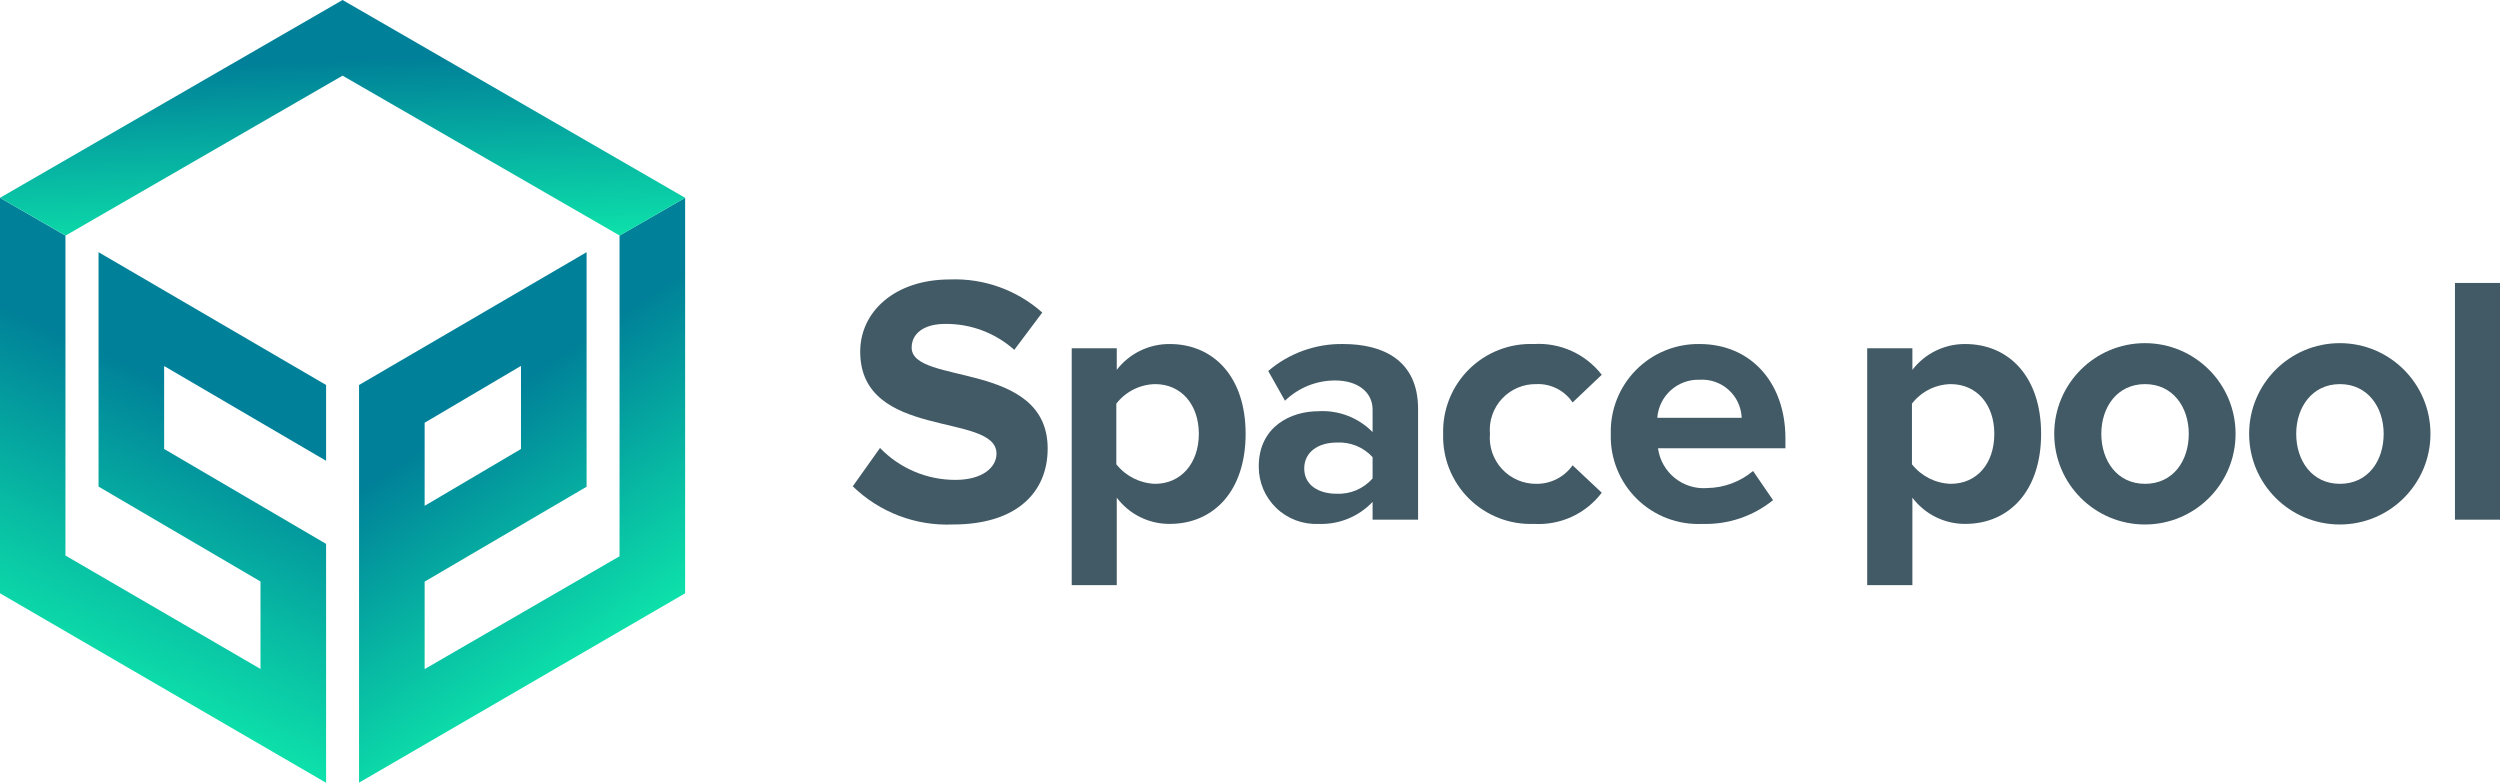
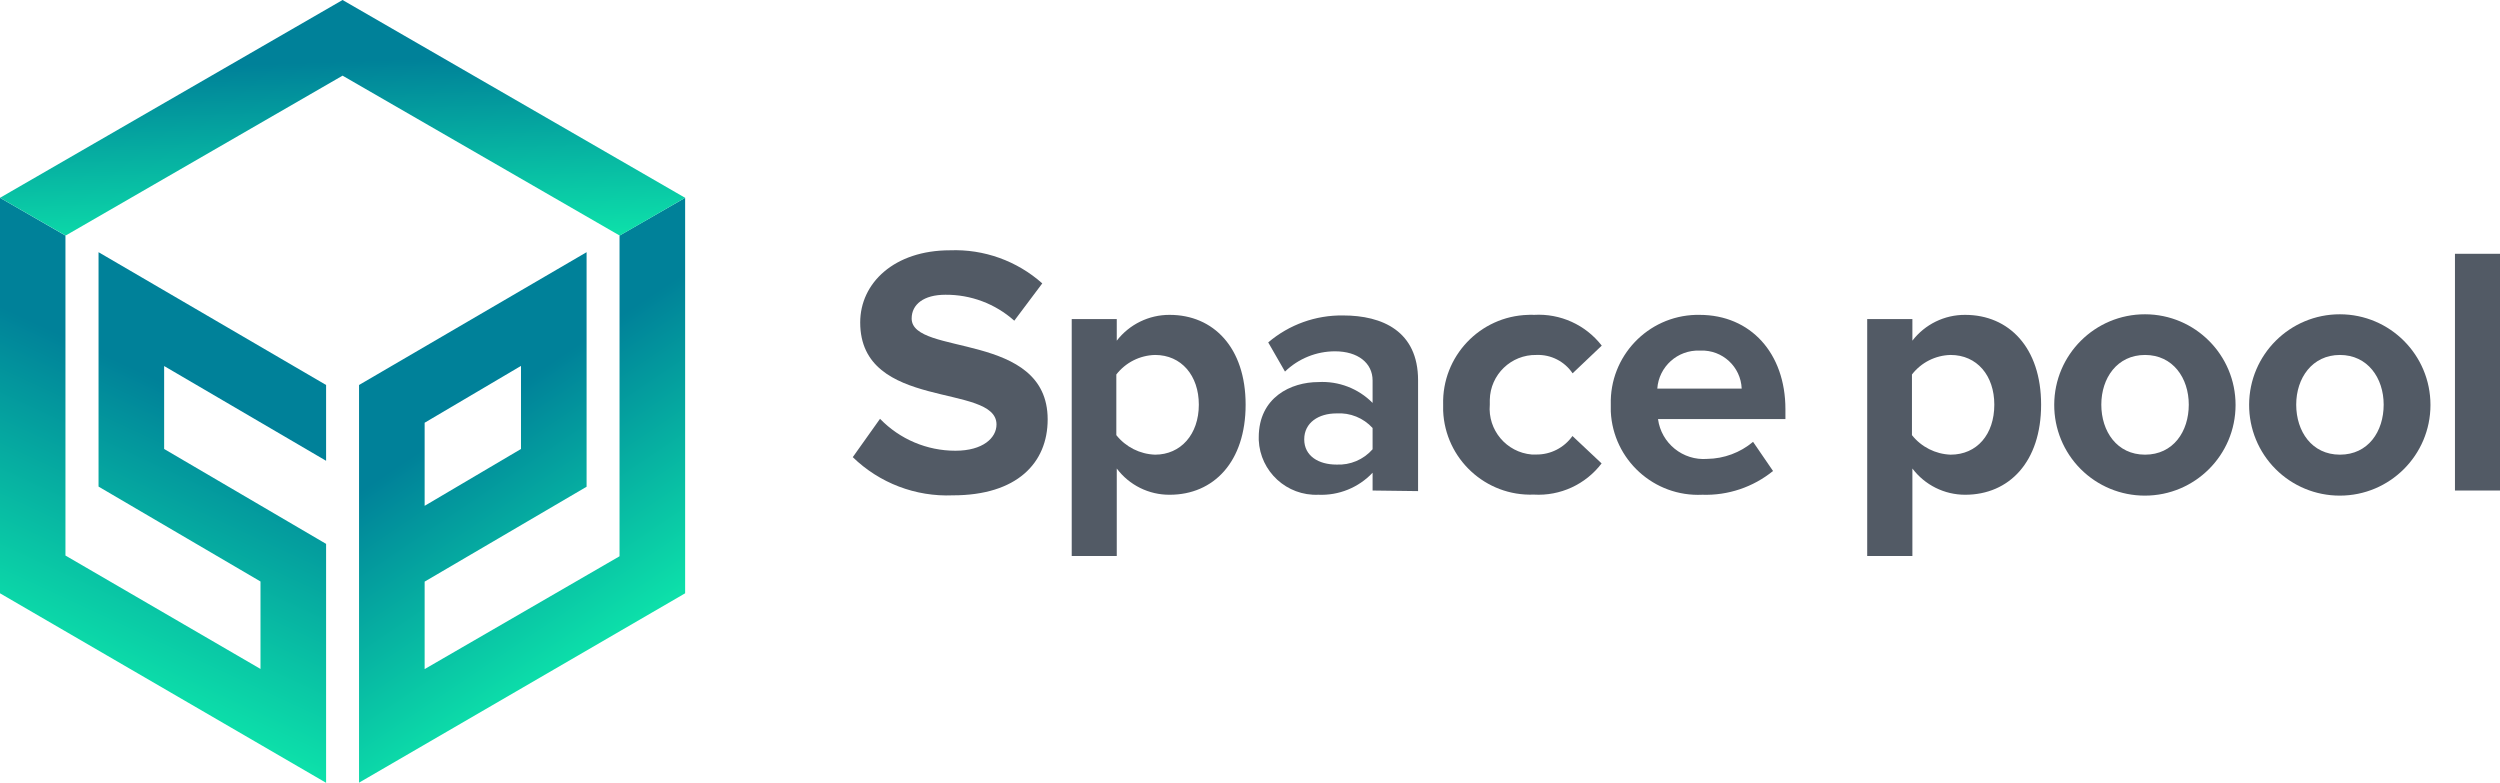
- <svg xmlns="http://www.w3.org/2000/svg" xmlns:xlink="http://www.w3.org/1999/xlink" viewBox="0 0 171.5 53.69">
+ <svg xmlns="http://www.w3.org/2000/svg" xmlns:xlink="http://www.w3.org/1999/xlink" viewBox="0 0 171.5 53.7">
  <defs>
-     <linearGradient id="a" x1="28.97" y1="23.48" x2="42.59" y2="43.67" gradientUnits="userSpaceOnUse">
+     <linearGradient id="a" x1="28.97" x2="42.59" y1="32.52" y2="12.33" gradientTransform="matrix(1, 0, 0, -1, 0, 56)" gradientUnits="userSpaceOnUse">
      <stop offset="0.25" stop-color="#008199" />
      <stop offset="1" stop-color="#0de1aa" />
    </linearGradient>
-     <linearGradient id="b" x1="16.86" y1="21.43" x2="5.5" y2="45.8" xlink:href="#a" />
-     <linearGradient id="c" x1="23.03" y1="0.02" x2="23.61" y2="16.82" xlink:href="#a" />
+     <linearGradient id="b" x1="16.87" x2="5.51" y1="34.57" y2="10.2" xlink:href="#a" />
+     <linearGradient id="c" x1="23.03" x2="23.61" y1="55.98" y2="39.19" xlink:href="#a" />
  </defs>
-   <path d="M42.5,16.16v22L29.13,45.9v-6l11.11-6.51V17.3L24.63,26.41V53.69L47,40.7V13.57ZM29.13,29l6.61-3.9v5.7l-6.61,3.9Z" fill="url(#a)" />
-   <path d="M0,13.57V40.7l22.37,13V37.31L11.26,30.8V25.11l11.11,6.5v-5.2L6.76,17.3V33.38l11.11,6.51v6L4.49,38.11V16.16Z" fill="url(#b)" />
-   <polygon points="0 13.57 4.5 16.16 23.5 5.19 42.51 16.16 47 13.57 23.5 0 0 13.57" fill="url(#c)" />
-   <path d="M58.5,33.36l1.87-2.63a7.16,7.16,0,0,0,5.17,2.19c1.89,0,2.82-.88,2.82-1.8,0-2.87-9.35-.9-9.35-7,0-2.71,2.34-4.95,6.16-4.95a9,9,0,0,1,6.33,2.27L69.58,24a7,7,0,0,0-4.73-1.78c-1.48,0-2.31.66-2.31,1.63,0,2.59,9.33.86,9.33,6.92,0,3-2.12,5.21-6.5,5.21A9.28,9.28,0,0,1,58.5,33.36Z" fill="#415a65" />
-   <path d="M76.61,34.14v6H73.52V23.89h3.09v1.48a4.55,4.55,0,0,1,3.63-1.77c3,0,5.21,2.24,5.21,6.16s-2.19,6.18-5.21,6.18A4.51,4.51,0,0,1,76.61,34.14Zm5.63-4.38c0-2-1.2-3.41-3-3.41a3.46,3.46,0,0,0-2.66,1.34v4.16a3.55,3.55,0,0,0,2.66,1.34C81,33.19,82.24,31.8,82.24,29.76Z" fill="#415a65" />
-   <path d="M94.16,35.65V34.43a4.85,4.85,0,0,1-3.72,1.51A3.92,3.92,0,0,1,86.35,32c0-2.75,2.22-3.79,4.09-3.79a4.82,4.82,0,0,1,3.72,1.43V28.1c0-1.19-1-2-2.58-2a4.94,4.94,0,0,0-3.43,1.39L87,25.45a7.71,7.71,0,0,1,5.14-1.85c2.68,0,5.14,1.07,5.14,4.45v7.6Zm0-2.83V31.36a3.09,3.09,0,0,0-2.48-1c-1.22,0-2.21.63-2.21,1.78s1,1.73,2.21,1.73A3.09,3.09,0,0,0,94.16,32.82Z" fill="#415a65" />
-   <path d="M99,29.76a6,6,0,0,1,6.23-6.16,5.47,5.47,0,0,1,4.65,2.11l-2,1.9a2.84,2.84,0,0,0-2.48-1.26,3.14,3.14,0,0,0-3.19,3.41,3.16,3.16,0,0,0,3.19,3.43,3,3,0,0,0,2.48-1.27l2,1.88a5.43,5.43,0,0,1-4.65,2.14A6,6,0,0,1,99,29.76Z" fill="#415a65" />
-   <path d="M110.5,29.76a6,6,0,0,1,6.09-6.16c3.5,0,5.89,2.63,5.89,6.47v.68h-8.74a3.16,3.16,0,0,0,3.38,2.73,5,5,0,0,0,3.14-1.17l1.37,2a7.34,7.34,0,0,1-4.85,1.63A6,6,0,0,1,110.5,29.76Zm6.09-3.71a2.82,2.82,0,0,0-2.9,2.61h5.79A2.72,2.72,0,0,0,116.59,26.05Z" fill="#415a65" />
-   <path d="M131.19,34.14v6h-3.1V23.89h3.1v1.48a4.54,4.54,0,0,1,3.62-1.77c3,0,5.21,2.24,5.21,6.16s-2.19,6.18-5.21,6.18A4.51,4.51,0,0,1,131.19,34.14Zm5.62-4.38c0-2-1.19-3.41-3-3.41a3.44,3.44,0,0,0-2.65,1.34v4.16a3.53,3.53,0,0,0,2.65,1.34C135.62,33.19,136.81,31.8,136.81,29.76Z" fill="#415a65" />
-   <path d="M140.92,29.76a6.22,6.22,0,0,1,12.44,0,6.22,6.22,0,0,1-12.44,0Zm9.23,0c0-1.83-1.09-3.41-3-3.41s-3,1.58-3,3.41,1.07,3.43,3,3.43S150.15,31.61,150.15,29.76Z" fill="#415a65" />
-   <path d="M154.29,29.76a6.22,6.22,0,0,1,12.44,0,6.22,6.22,0,0,1-12.44,0Zm9.23,0c0-1.83-1.1-3.41-3-3.41s-3,1.58-3,3.41,1.07,3.43,3,3.43S163.52,31.61,163.52,29.76Z" fill="#415a65" />
-   <path d="M168.41,35.65V19.41h3.09V35.65Z" fill="#415a65" />
+   <path fill="url(#a)" d="M42.5,16.16v22L29.13,45.9v-6l11.11-6.51V17.3L24.63,26.41V53.69L47,40.7V13.57ZM29.13,29l6.61-3.9v5.7l-6.61,3.9Z" />
+   <path fill="url(#b)" d="M0,13.57V40.7l22.37,13V37.31L11.26,30.8V25.11l11.11,6.5v-5.2L6.76,17.3V33.38l11.11,6.51v6L4.49,38.11V16.16Z" />
+   <polygon fill="url(#c)" points="0 13.57 4.5 16.16 23.5 5.19 42.51 16.16 47 13.57 23.5 0 0 13.57" />
+   <path fill="#525a65" d="M58.5,31.36l1.87-2.63a7.18,7.18,0,0,0,5.17,2.19c1.89,0,2.82-.88,2.82-1.8,0-2.87-9.35-.9-9.35-7,0-2.71,2.34-4.95,6.16-4.95a9,9,0,0,1,6.33,2.27L69.58,22a7,7,0,0,0-4.73-1.78c-1.48,0-2.31.66-2.31,1.63,0,2.59,9.33.86,9.33,6.92,0,3-2.12,5.21-6.5,5.21A9.29,9.29,0,0,1,58.5,31.36Z" />
+   <path fill="#525a65" d="M76.61,32.14v6H73.52V21.89h3.09v1.48a4.56,4.56,0,0,1,3.63-1.77c3,0,5.21,2.24,5.21,6.16s-2.19,6.18-5.21,6.18A4.5,4.5,0,0,1,76.61,32.14Zm5.63-4.38c0-2-1.2-3.41-3-3.41a3.47,3.47,0,0,0-2.66,1.34v4.16a3.55,3.55,0,0,0,2.66,1.34C81,31.19,82.24,29.8,82.24,27.76Z" />
+   <path fill="#525a65" d="M94.16,33.65V32.43a4.83,4.83,0,0,1-3.72,1.51,3.93,3.93,0,0,1-4.09-3.75V30c0-2.75,2.22-3.79,4.09-3.79a4.84,4.84,0,0,1,3.72,1.43V26.1c0-1.19-1-2-2.58-2a4.94,4.94,0,0,0-3.43,1.39l-1.15-2a7.74,7.74,0,0,1,5.14-1.85c2.68,0,5.14,1.07,5.14,4.45v7.6Zm0-2.83V29.36a3.09,3.09,0,0,0-2.48-1c-1.22,0-2.21.63-2.21,1.78s1,1.73,2.21,1.73A3.09,3.09,0,0,0,94.16,30.82Z" />
+   <path fill="#525a65" d="M99,27.76a6,6,0,0,1,5.83-6.16,2.67,2.67,0,0,1,.4,0,5.47,5.47,0,0,1,4.65,2.11l-2,1.9a2.85,2.85,0,0,0-2.48-1.26,3.14,3.14,0,0,0-3.2,3.08c0,.11,0,.22,0,.33a3.16,3.16,0,0,0,2.88,3.42h.31a3,3,0,0,0,2.48-1.27l2,1.88a5.44,5.44,0,0,1-4.65,2.14A6,6,0,0,1,99,28.18Z" />
+   <path fill="#525a65" d="M110.5,27.76a6,6,0,0,1,5.84-6.16h.25c3.5,0,5.89,2.63,5.89,6.47v.68h-8.74a3.16,3.16,0,0,0,3.38,2.73,5,5,0,0,0,3.14-1.17l1.37,2a7.31,7.31,0,0,1-4.85,1.63,6,6,0,0,1-6.28-5.71Zm6.09-3.71a2.81,2.81,0,0,0-2.9,2.61h5.79a2.72,2.72,0,0,0-2.82-2.61Z" />
+   <path fill="#525a65" d="M131.19,32.14v6h-3.1V21.89h3.1v1.48a4.53,4.53,0,0,1,3.62-1.77c3,0,5.21,2.24,5.21,6.16s-2.19,6.18-5.21,6.18A4.53,4.53,0,0,1,131.19,32.14Zm5.62-4.38c0-2-1.19-3.41-3-3.41a3.45,3.45,0,0,0-2.65,1.34v4.16a3.55,3.55,0,0,0,2.65,1.34C135.62,31.19,136.81,29.8,136.81,27.76Z" />
+   <path fill="#525a65" d="M140.92,27.76A6.22,6.22,0,1,1,147.14,34,6.21,6.21,0,0,1,140.92,27.76Zm9.23,0c0-1.83-1.09-3.41-3-3.41s-3,1.58-3,3.41,1.07,3.43,3,3.43S150.15,29.61,150.15,27.76Z" />
+   <path fill="#525a65" d="M154.29,27.76A6.22,6.22,0,1,1,160.51,34,6.21,6.21,0,0,1,154.29,27.76Zm9.23,0c0-1.83-1.1-3.41-3-3.41s-3,1.58-3,3.41,1.07,3.43,3,3.43,3-1.58,3-3.43Z" />
+   <path fill="#525a65" d="M168.41,33.65V17.41h3.09V33.65Z" />
</svg>
